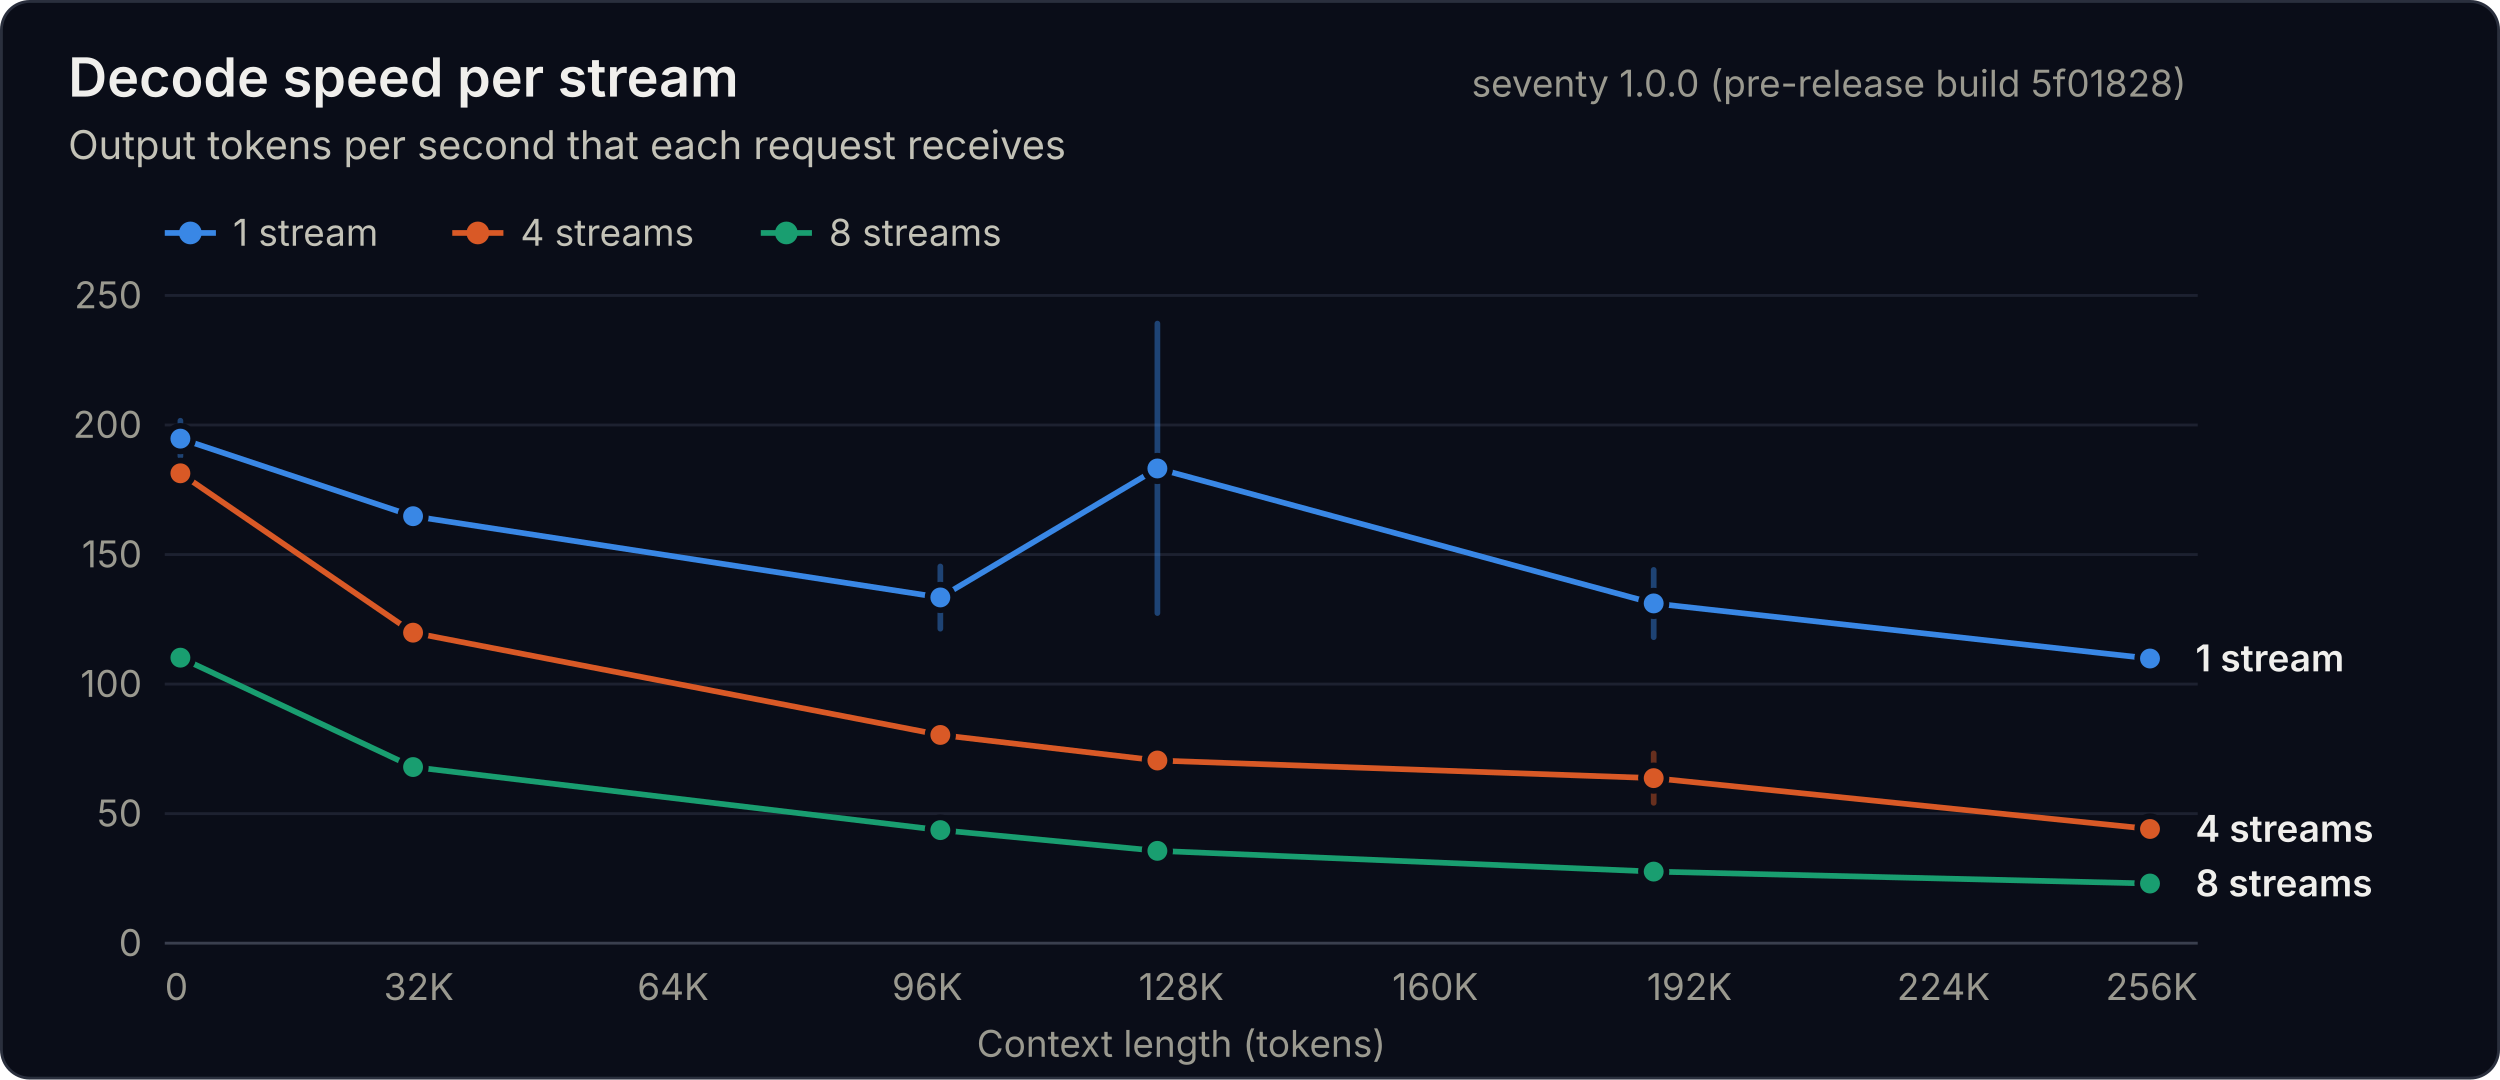
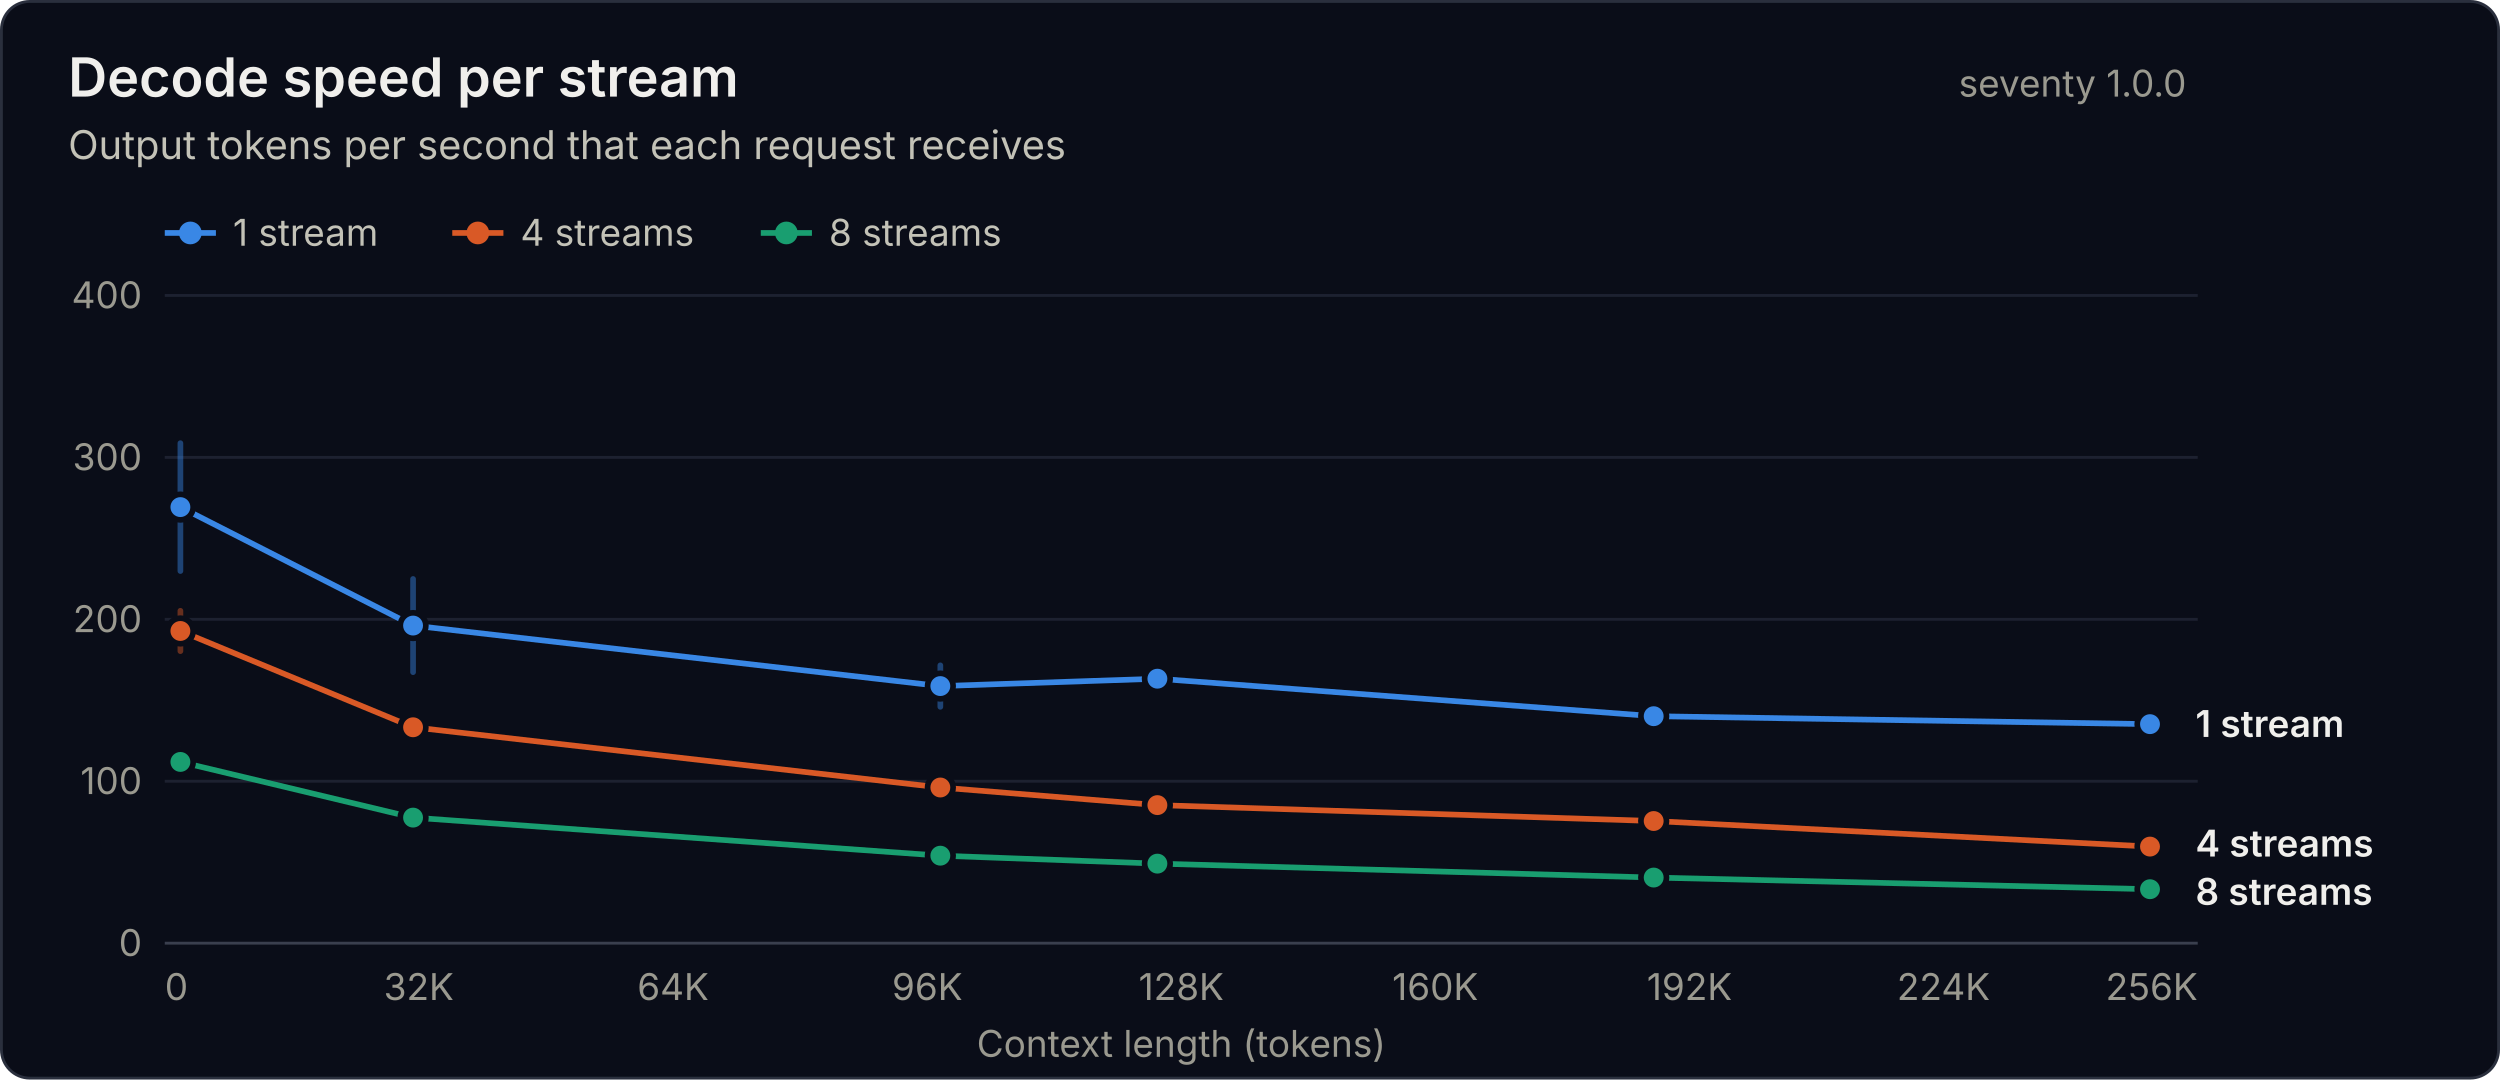
<svg xmlns="http://www.w3.org/2000/svg" viewBox="0 0 880 380" width="880" height="380" font-family="Inter, system-ui, -apple-system, 'Segoe UI', Helvetica, Arial, sans-serif" role="img" aria-label="Decode speed per stream">
  <rect x="0.5" y="0.5" width="879" height="379" rx="10" fill="#0a0d18" stroke="#2a2f3d" />
  <text x="24.0" y="34.0" font-size="19" font-weight="600" fill="#f0efec" text-anchor="start">Decode speed per stream</text>
  <text x="24.0" y="56.0" font-size="14" font-weight="400" fill="#c3c2b7" text-anchor="start">Output tokens per second that each request receives</text>
-   <text x="769.6" y="34.0" font-size="13" font-weight="400" fill="#9a998f" text-anchor="end">seventy 1.0.0 (pre-release build 5f01828)</text>
+   <text x="769.6" y="34.0" font-size="13" font-weight="400" fill="#9a998f" text-anchor="end">seventy 1.0.0</text>
  <line x1="58" x2="773.6" y1="332.0" y2="332.0" stroke="#3a3f4e" stroke-width="1" />
  <text x="50.0" y="336.5" font-size="13" font-weight="400" fill="#9a998f" text-anchor="end">0</text>
-   <line x1="58" x2="773.6" y1="286.4" y2="286.4" stroke="#1d2130" stroke-width="1" />
-   <text x="50.0" y="290.9" font-size="13" font-weight="400" fill="#9a998f" text-anchor="end">50</text>
-   <line x1="58" x2="773.6" y1="240.8" y2="240.8" stroke="#1d2130" stroke-width="1" />
-   <text x="50.0" y="245.3" font-size="13" font-weight="400" fill="#9a998f" text-anchor="end">100</text>
-   <line x1="58" x2="773.6" y1="195.2" y2="195.2" stroke="#1d2130" stroke-width="1" />
-   <text x="50.0" y="199.7" font-size="13" font-weight="400" fill="#9a998f" text-anchor="end">150</text>
-   <line x1="58" x2="773.6" y1="149.6" y2="149.6" stroke="#1d2130" stroke-width="1" />
-   <text x="50.0" y="154.1" font-size="13" font-weight="400" fill="#9a998f" text-anchor="end">200</text>
+   <line x1="58" x2="773.6" y1="275.0" y2="275.0" stroke="#1d2130" stroke-width="1" />
+   <text x="50.0" y="279.5" font-size="13" font-weight="400" fill="#9a998f" text-anchor="end">100</text>
+   <line x1="58" x2="773.6" y1="218.0" y2="218.0" stroke="#1d2130" stroke-width="1" />
+   <text x="50.0" y="222.5" font-size="13" font-weight="400" fill="#9a998f" text-anchor="end">200</text>
+   <line x1="58" x2="773.6" y1="161.0" y2="161.0" stroke="#1d2130" stroke-width="1" />
+   <text x="50.0" y="165.5" font-size="13" font-weight="400" fill="#9a998f" text-anchor="end">300</text>
  <line x1="58" x2="773.6" y1="104.0" y2="104.0" stroke="#1d2130" stroke-width="1" />
-   <text x="50.0" y="108.5" font-size="13" font-weight="400" fill="#9a998f" text-anchor="end">250</text>
+   <text x="50.0" y="108.5" font-size="13" font-weight="400" fill="#9a998f" text-anchor="end">400</text>
  <text x="58.0" y="352.0" font-size="13" font-weight="400" fill="#9a998f" text-anchor="start">0</text>
  <text x="147.4" y="352.0" font-size="13" font-weight="400" fill="#9a998f" text-anchor="middle">32K</text>
  <text x="236.9" y="352.0" font-size="13" font-weight="400" fill="#9a998f" text-anchor="middle">64K</text>
  <text x="326.4" y="352.0" font-size="13" font-weight="400" fill="#9a998f" text-anchor="middle">96K</text>
  <text x="415.8" y="352.0" font-size="13" font-weight="400" fill="#9a998f" text-anchor="middle">128K</text>
  <text x="505.2" y="352.0" font-size="13" font-weight="400" fill="#9a998f" text-anchor="middle">160K</text>
  <text x="594.7" y="352.0" font-size="13" font-weight="400" fill="#9a998f" text-anchor="middle">192K</text>
  <text x="684.1" y="352.0" font-size="13" font-weight="400" fill="#9a998f" text-anchor="middle">224K</text>
  <text x="773.6" y="352.0" font-size="13" font-weight="400" fill="#9a998f" text-anchor="end">256K</text>
  <text x="415.8" y="372.0" font-size="13" font-weight="400" fill="#9a998f" text-anchor="middle">Context length (tokens)</text>
-   <polyline points="63.5,154.4 145.4,181.7 331.0,210.3 407.4,164.9 582.1,212.4 756.8,231.8" fill="none" stroke="#3987e5" stroke-width="2" stroke-linejoin="round" stroke-linecap="round" />
-   <line x1="63.5" x2="63.5" y1="160.6" y2="148.1" stroke="#3987e5" stroke-opacity="0.45" stroke-width="2" stroke-linecap="round" />
-   <circle cx="63.5" cy="154.4" r="4.5" fill="#3987e5" stroke="#0a0d18" stroke-width="2" />
-   <circle cx="145.4" cy="181.7" r="4.5" fill="#3987e5" stroke="#0a0d18" stroke-width="2" />
-   <line x1="331.0" x2="331.0" y1="221.3" y2="199.4" stroke="#3987e5" stroke-opacity="0.45" stroke-width="2" stroke-linecap="round" />
-   <circle cx="331.0" cy="210.3" r="4.5" fill="#3987e5" stroke="#0a0d18" stroke-width="2" />
-   <line x1="407.4" x2="407.4" y1="215.8" y2="113.9" stroke="#3987e5" stroke-opacity="0.45" stroke-width="2" stroke-linecap="round" />
-   <circle cx="407.4" cy="164.9" r="4.5" fill="#3987e5" stroke="#0a0d18" stroke-width="2" />
-   <line x1="582.1" x2="582.1" y1="224.3" y2="200.6" stroke="#3987e5" stroke-opacity="0.45" stroke-width="2" stroke-linecap="round" />
-   <circle cx="582.1" cy="212.4" r="4.5" fill="#3987e5" stroke="#0a0d18" stroke-width="2" />
-   <line x1="756.8" x2="756.8" y1="234.3" y2="229.2" stroke="#3987e5" stroke-opacity="0.45" stroke-width="2" stroke-linecap="round" />
-   <circle cx="756.8" cy="231.8" r="4.5" fill="#3987e5" stroke="#0a0d18" stroke-width="2" />
-   <polyline points="63.5,166.6 145.4,222.7 331.0,258.7 407.4,267.7 582.1,273.9 756.8,291.8" fill="none" stroke="#d95926" stroke-width="2" stroke-linejoin="round" stroke-linecap="round" />
-   <line x1="63.5" x2="63.5" y1="170.8" y2="162.3" stroke="#d95926" stroke-opacity="0.45" stroke-width="2" stroke-linecap="round" />
-   <circle cx="63.5" cy="166.6" r="4.5" fill="#d95926" stroke="#0a0d18" stroke-width="2" />
-   <line x1="145.4" x2="145.4" y1="226.8" y2="218.5" stroke="#d95926" stroke-opacity="0.45" stroke-width="2" stroke-linecap="round" />
-   <circle cx="145.4" cy="222.7" r="4.5" fill="#d95926" stroke="#0a0d18" stroke-width="2" />
-   <line x1="331.0" x2="331.0" y1="260.9" y2="256.5" stroke="#d95926" stroke-opacity="0.45" stroke-width="2" stroke-linecap="round" />
-   <circle cx="331.0" cy="258.7" r="4.5" fill="#d95926" stroke="#0a0d18" stroke-width="2" />
-   <line x1="407.4" x2="407.4" y1="269.5" y2="265.9" stroke="#d95926" stroke-opacity="0.45" stroke-width="2" stroke-linecap="round" />
-   <circle cx="407.4" cy="267.7" r="4.5" fill="#d95926" stroke="#0a0d18" stroke-width="2" />
-   <line x1="582.1" x2="582.1" y1="282.6" y2="265.2" stroke="#d95926" stroke-opacity="0.45" stroke-width="2" stroke-linecap="round" />
-   <circle cx="582.1" cy="273.9" r="4.5" fill="#d95926" stroke="#0a0d18" stroke-width="2" />
-   <line x1="756.8" x2="756.8" y1="292.5" y2="291.1" stroke="#d95926" stroke-opacity="0.45" stroke-width="2" stroke-linecap="round" />
-   <circle cx="756.8" cy="291.8" r="4.5" fill="#d95926" stroke="#0a0d18" stroke-width="2" />
-   <polyline points="63.5,231.5 145.4,270.0 331.0,292.2 407.4,299.5 582.1,306.8 756.8,311.0" fill="none" stroke="#199e70" stroke-width="2" stroke-linejoin="round" stroke-linecap="round" />
-   <line x1="63.5" x2="63.5" y1="234.1" y2="228.9" stroke="#199e70" stroke-opacity="0.45" stroke-width="2" stroke-linecap="round" />
-   <circle cx="63.5" cy="231.5" r="4.5" fill="#199e70" stroke="#0a0d18" stroke-width="2" />
-   <circle cx="145.4" cy="270.0" r="4.5" fill="#199e70" stroke="#0a0d18" stroke-width="2" />
-   <circle cx="331.0" cy="292.2" r="4.5" fill="#199e70" stroke="#0a0d18" stroke-width="2" />
-   <line x1="407.4" x2="407.4" y1="300.3" y2="298.7" stroke="#199e70" stroke-opacity="0.45" stroke-width="2" stroke-linecap="round" />
-   <circle cx="407.4" cy="299.5" r="4.5" fill="#199e70" stroke="#0a0d18" stroke-width="2" />
-   <circle cx="582.1" cy="306.8" r="4.5" fill="#199e70" stroke="#0a0d18" stroke-width="2" />
-   <circle cx="756.8" cy="311.0" r="4.5" fill="#199e70" stroke="#0a0d18" stroke-width="2" />
-   <text x="772.8" y="236.3" font-size="13" font-weight="600" fill="#f0efec" text-anchor="start" paint-order="stroke" stroke="#0a0d18" stroke-width="4" stroke-linejoin="round">1 stream</text>
-   <text x="772.8" y="296.3" font-size="13" font-weight="600" fill="#f0efec" text-anchor="start" paint-order="stroke" stroke="#0a0d18" stroke-width="4" stroke-linejoin="round">4 streams</text>
-   <text x="772.8" y="315.5" font-size="13" font-weight="600" fill="#f0efec" text-anchor="start" paint-order="stroke" stroke="#0a0d18" stroke-width="4" stroke-linejoin="round">8 streams</text>
+   <polyline points="63.5,178.5 145.4,220.2 331.0,241.5 407.4,238.9 582.1,252.1 756.8,254.9" fill="none" stroke="#3987e5" stroke-width="2" stroke-linejoin="round" stroke-linecap="round" />
+   <line x1="63.5" x2="63.5" y1="201.0" y2="156.0" stroke="#3987e5" stroke-opacity="0.45" stroke-width="2" stroke-linecap="round" />
+   <circle cx="63.5" cy="178.5" r="4.5" fill="#3987e5" stroke="#0a0d18" stroke-width="2" />
+   <line x1="145.4" x2="145.4" y1="236.6" y2="203.8" stroke="#3987e5" stroke-opacity="0.45" stroke-width="2" stroke-linecap="round" />
+   <circle cx="145.4" cy="220.2" r="4.5" fill="#3987e5" stroke="#0a0d18" stroke-width="2" />
+   <line x1="331.0" x2="331.0" y1="248.8" y2="234.2" stroke="#3987e5" stroke-opacity="0.45" stroke-width="2" stroke-linecap="round" />
+   <circle cx="331.0" cy="241.5" r="4.5" fill="#3987e5" stroke="#0a0d18" stroke-width="2" />
+   <line x1="407.4" x2="407.4" y1="242.7" y2="235.0" stroke="#3987e5" stroke-opacity="0.45" stroke-width="2" stroke-linecap="round" />
+   <circle cx="407.4" cy="238.9" r="4.5" fill="#3987e5" stroke="#0a0d18" stroke-width="2" />
+   <line x1="582.1" x2="582.1" y1="255.4" y2="248.7" stroke="#3987e5" stroke-opacity="0.45" stroke-width="2" stroke-linecap="round" />
+   <circle cx="582.1" cy="252.1" r="4.5" fill="#3987e5" stroke="#0a0d18" stroke-width="2" />
+   <line x1="756.8" x2="756.8" y1="256.8" y2="253.1" stroke="#3987e5" stroke-opacity="0.45" stroke-width="2" stroke-linecap="round" />
+   <circle cx="756.8" cy="254.9" r="4.5" fill="#3987e5" stroke="#0a0d18" stroke-width="2" />
+   <polyline points="63.5,222.1 145.4,256.0 331.0,277.2 407.4,283.4 582.1,289.0 756.8,298.0" fill="none" stroke="#d95926" stroke-width="2" stroke-linejoin="round" stroke-linecap="round" />
+   <line x1="63.5" x2="63.5" y1="229.2" y2="215.0" stroke="#d95926" stroke-opacity="0.45" stroke-width="2" stroke-linecap="round" />
+   <circle cx="63.5" cy="222.1" r="4.5" fill="#d95926" stroke="#0a0d18" stroke-width="2" />
+   <circle cx="145.4" cy="256.0" r="4.5" fill="#d95926" stroke="#0a0d18" stroke-width="2" />
+   <line x1="331.0" x2="331.0" y1="279.0" y2="275.4" stroke="#d95926" stroke-opacity="0.45" stroke-width="2" stroke-linecap="round" />
+   <circle cx="331.0" cy="277.2" r="4.5" fill="#d95926" stroke="#0a0d18" stroke-width="2" />
+   <line x1="407.4" x2="407.4" y1="284.6" y2="282.2" stroke="#d95926" stroke-opacity="0.45" stroke-width="2" stroke-linecap="round" />
+   <circle cx="407.4" cy="283.4" r="4.5" fill="#d95926" stroke="#0a0d18" stroke-width="2" />
+   <circle cx="582.1" cy="289.0" r="4.5" fill="#d95926" stroke="#0a0d18" stroke-width="2" />
+   <line x1="756.8" x2="756.8" y1="299.0" y2="296.9" stroke="#d95926" stroke-opacity="0.45" stroke-width="2" stroke-linecap="round" />
+   <circle cx="756.8" cy="298.0" r="4.5" fill="#d95926" stroke="#0a0d18" stroke-width="2" />
+   <polyline points="63.5,268.2 145.4,287.8 331.0,301.2 407.4,304.0 582.1,308.9 756.8,313.0" fill="none" stroke="#199e70" stroke-width="2" stroke-linejoin="round" stroke-linecap="round" />
+   <line x1="63.5" x2="63.5" y1="272.4" y2="263.9" stroke="#199e70" stroke-opacity="0.45" stroke-width="2" stroke-linecap="round" />
+   <circle cx="63.5" cy="268.2" r="4.5" fill="#199e70" stroke="#0a0d18" stroke-width="2" />
+   <circle cx="145.4" cy="287.8" r="4.5" fill="#199e70" stroke="#0a0d18" stroke-width="2" />
+   <circle cx="331.0" cy="301.2" r="4.5" fill="#199e70" stroke="#0a0d18" stroke-width="2" />
+   <circle cx="407.4" cy="304.0" r="4.5" fill="#199e70" stroke="#0a0d18" stroke-width="2" />
+   <circle cx="582.1" cy="308.9" r="4.5" fill="#199e70" stroke="#0a0d18" stroke-width="2" />
+   <circle cx="756.8" cy="313.0" r="4.5" fill="#199e70" stroke="#0a0d18" stroke-width="2" />
+   <text x="772.8" y="259.4" font-size="13" font-weight="600" fill="#f0efec" text-anchor="start" paint-order="stroke" stroke="#0a0d18" stroke-width="4" stroke-linejoin="round">1 stream</text>
+   <text x="772.8" y="301.5" font-size="13" font-weight="600" fill="#f0efec" text-anchor="start" paint-order="stroke" stroke="#0a0d18" stroke-width="4" stroke-linejoin="round">4 streams</text>
+   <text x="772.8" y="318.5" font-size="13" font-weight="600" fill="#f0efec" text-anchor="start" paint-order="stroke" stroke="#0a0d18" stroke-width="4" stroke-linejoin="round">8 streams</text>
  <line x1="58" x2="76" y1="82" y2="82" stroke="#3987e5" stroke-width="2" />
  <circle cx="67" cy="82" r="4" fill="#3987e5" />
  <text x="82.0" y="86.5" font-size="13" font-weight="400" fill="#c3c2b7" text-anchor="start">1 stream</text>
  <line x1="159.2" x2="177.2" y1="82" y2="82" stroke="#d95926" stroke-width="2" />
  <circle cx="168.2" cy="82" r="4" fill="#d95926" />
  <text x="183.2" y="86.5" font-size="13" font-weight="400" fill="#c3c2b7" text-anchor="start">4 streams</text>
  <line x1="267.8" x2="285.8" y1="82" y2="82" stroke="#199e70" stroke-width="2" />
  <circle cx="276.8" cy="82" r="4" fill="#199e70" />
  <text x="291.8" y="86.5" font-size="13" font-weight="400" fill="#c3c2b7" text-anchor="start">8 streams</text>
</svg>
